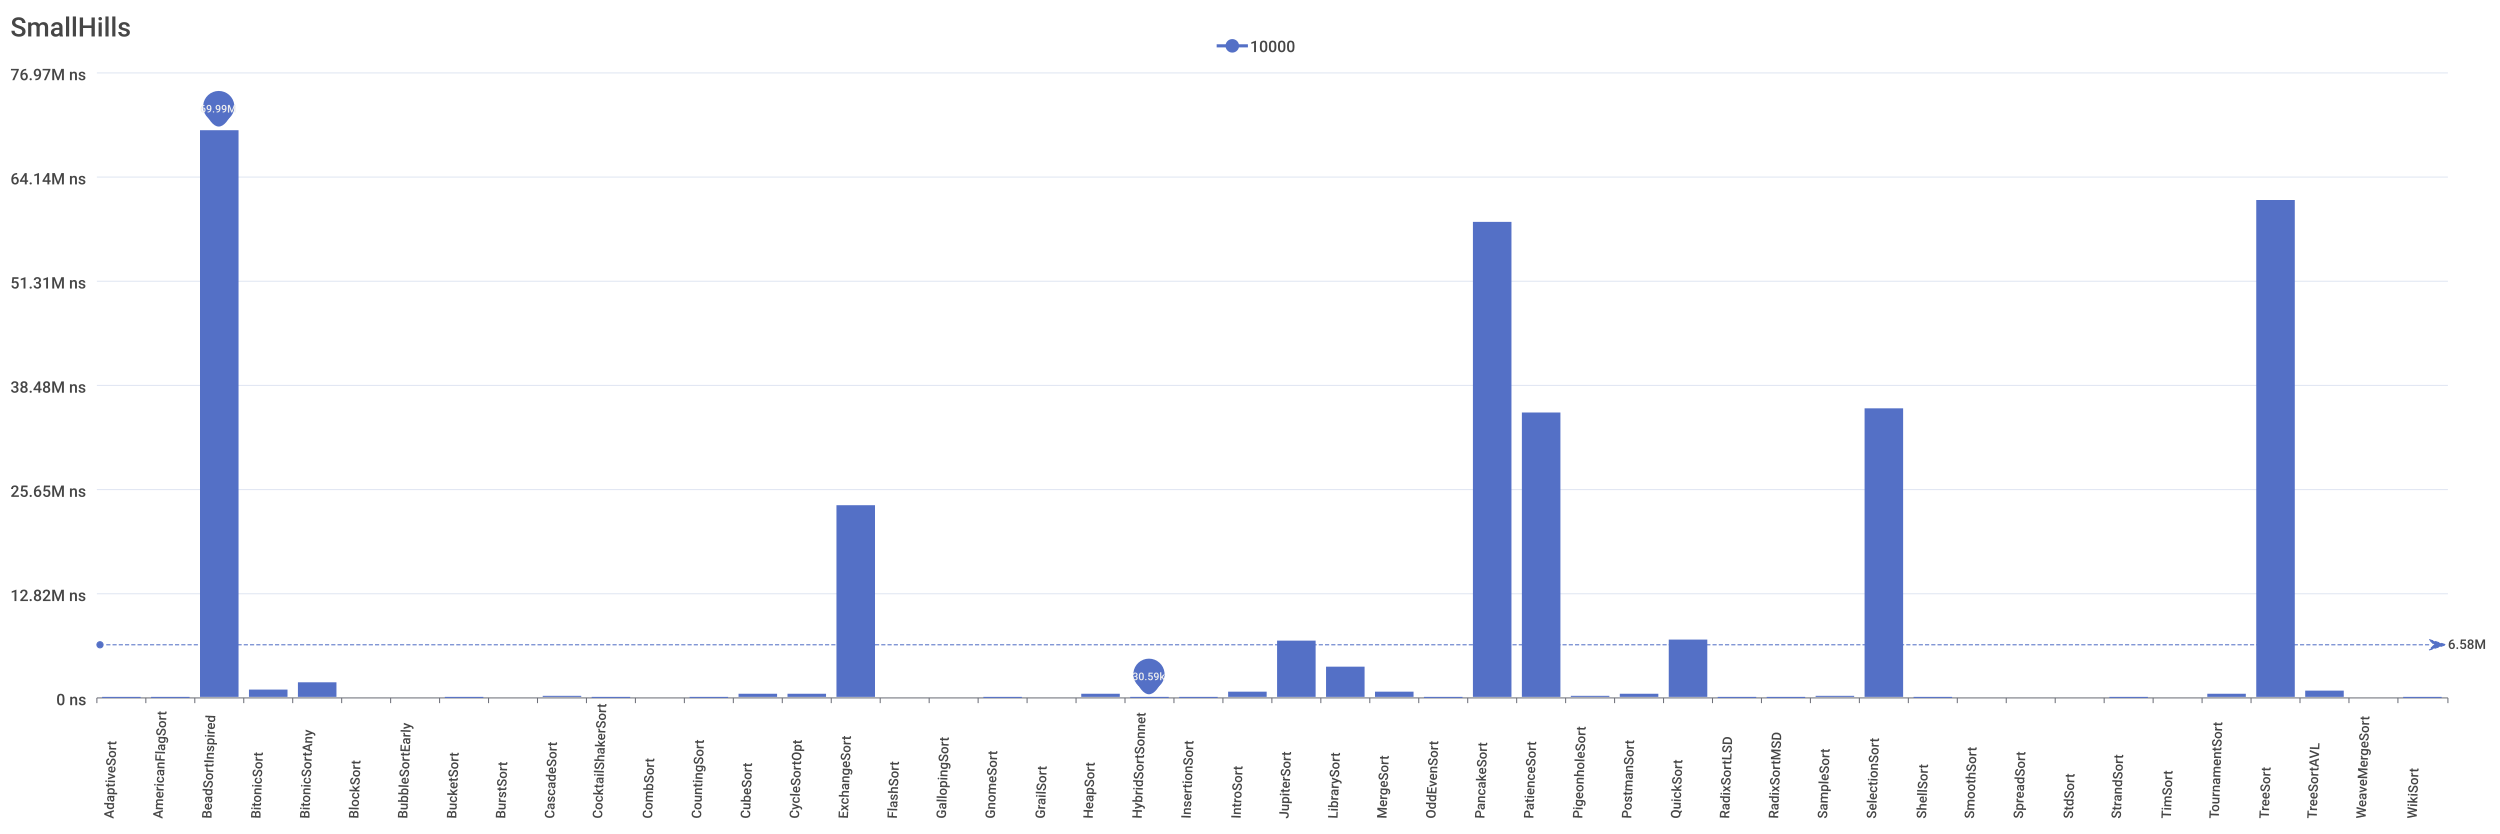
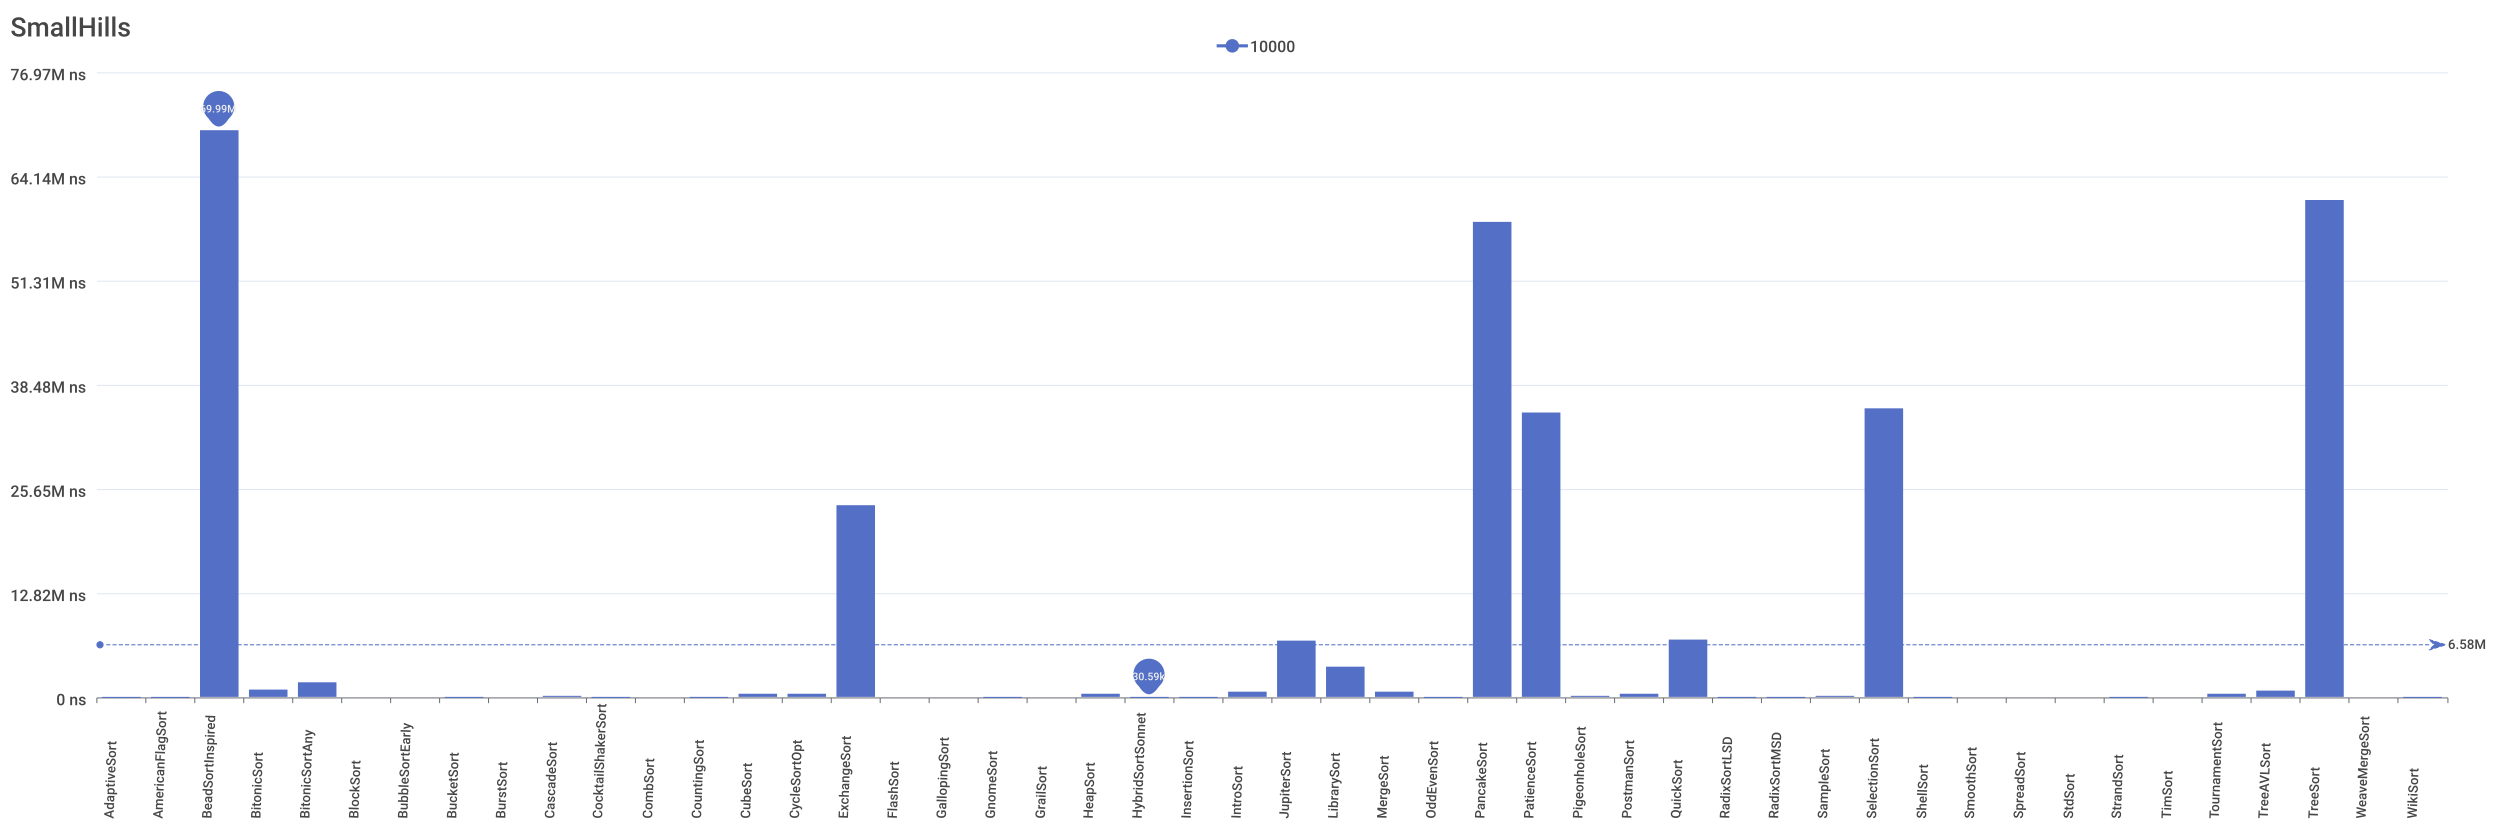
<svg xmlns="http://www.w3.org/2000/svg" width="2400" height="800">\n<path d="M 0 0 L 2400 0 L 2400 800 L 0 800 L 0 0" style="stroke-width:0;stroke:none;fill:rgba(255,255,255,1.0)" />
  <path d="M 1168 44 L 1198 44" style="stroke-width:3;stroke:rgba(84,112,198,1.0);fill:rgba(84,112,198,1.0)" />
  <circle cx="1183" cy="44" r="5" style="stroke-width:3;stroke:rgba(84,112,198,1.0);fill:rgba(84,112,198,1.0)" />
  <path d="" style="stroke-width:3;stroke:rgba(84,112,198,1.0);fill:rgba(84,112,198,1.0)" />
  <text x="1200" y="50" style="stroke-width:0;stroke:none;fill:rgba(70,70,70,1.0);font-size:15.3px;font-family:'Roboto Medium',sans-serif">10000</text>
  <text x="10" y="35" style="stroke-width:0;stroke:none;fill:rgba(70,70,70,1.0);font-size:25.6px;font-family:'Roboto Medium',sans-serif">SmallHills</text>
  <text x="10" y="77" style="stroke-width:0;stroke:none;fill:rgba(70,70,70,1.0);font-size:15.3px;font-family:'Roboto Medium',sans-serif">76.97M ns</text>
  <text x="10" y="177" style="stroke-width:0;stroke:none;fill:rgba(70,70,70,1.0);font-size:15.3px;font-family:'Roboto Medium',sans-serif">64.14M ns</text>
  <text x="10" y="277" style="stroke-width:0;stroke:none;fill:rgba(70,70,70,1.0);font-size:15.3px;font-family:'Roboto Medium',sans-serif">51.31M ns</text>
  <text x="10" y="377" style="stroke-width:0;stroke:none;fill:rgba(70,70,70,1.0);font-size:15.3px;font-family:'Roboto Medium',sans-serif">38.48M ns</text>
  <text x="10" y="477" style="stroke-width:0;stroke:none;fill:rgba(70,70,70,1.0);font-size:15.3px;font-family:'Roboto Medium',sans-serif">25.65M ns</text>
  <text x="10" y="577" style="stroke-width:0;stroke:none;fill:rgba(70,70,70,1.0);font-size:15.3px;font-family:'Roboto Medium',sans-serif">12.82M ns</text>
  <text x="54" y="677" style="stroke-width:0;stroke:none;fill:rgba(70,70,70,1.0);font-size:15.3px;font-family:'Roboto Medium',sans-serif">0 ns</text>
  <path d="M 93 70 L 2350 70" style="stroke-width:1;stroke:rgba(224,230,242,1.0);fill:none" />
  <path d="M 93 170 L 2350 170" style="stroke-width:1;stroke:rgba(224,230,242,1.0);fill:none" />
  <path d="M 93 270 L 2350 270" style="stroke-width:1;stroke:rgba(224,230,242,1.0);fill:none" />
  <path d="M 93 370 L 2350 370" style="stroke-width:1;stroke:rgba(224,230,242,1.0);fill:none" />
  <path d="M 93 470 L 2350 470" style="stroke-width:1;stroke:rgba(224,230,242,1.0);fill:none" />
  <path d="M 93 570 L 2350 570" style="stroke-width:1;stroke:rgba(224,230,242,1.0);fill:none" />
  <path d="M 93 675 L 93 670" style="stroke-width:1;stroke:rgba(110,112,121,1.0);fill:none" />
  <path d="M 140 675 L 140 670" style="stroke-width:1;stroke:rgba(110,112,121,1.0);fill:none" />
  <path d="M 187 675 L 187 670" style="stroke-width:1;stroke:rgba(110,112,121,1.0);fill:none" />
  <path d="M 234 675 L 234 670" style="stroke-width:1;stroke:rgba(110,112,121,1.0);fill:none" />
  <path d="M 281 675 L 281 670" style="stroke-width:1;stroke:rgba(110,112,121,1.0);fill:none" />
  <path d="M 328 675 L 328 670" style="stroke-width:1;stroke:rgba(110,112,121,1.0);fill:none" />
  <path d="M 375 675 L 375 670" style="stroke-width:1;stroke:rgba(110,112,121,1.0);fill:none" />
  <path d="M 422 675 L 422 670" style="stroke-width:1;stroke:rgba(110,112,121,1.0);fill:none" />
  <path d="M 469 675 L 469 670" style="stroke-width:1;stroke:rgba(110,112,121,1.0);fill:none" />
  <path d="M 516 675 L 516 670" style="stroke-width:1;stroke:rgba(110,112,121,1.0);fill:none" />
  <path d="M 563 675 L 563 670" style="stroke-width:1;stroke:rgba(110,112,121,1.0);fill:none" />
  <path d="M 610 675 L 610 670" style="stroke-width:1;stroke:rgba(110,112,121,1.0);fill:none" />
  <path d="M 657 675 L 657 670" style="stroke-width:1;stroke:rgba(110,112,121,1.0);fill:none" />
  <path d="M 704 675 L 704 670" style="stroke-width:1;stroke:rgba(110,112,121,1.0);fill:none" />
  <path d="M 751 675 L 751 670" style="stroke-width:1;stroke:rgba(110,112,121,1.0);fill:none" />
  <path d="M 798 675 L 798 670" style="stroke-width:1;stroke:rgba(110,112,121,1.0);fill:none" />
  <path d="M 845 675 L 845 670" style="stroke-width:1;stroke:rgba(110,112,121,1.0);fill:none" />
  <path d="M 892 675 L 892 670" style="stroke-width:1;stroke:rgba(110,112,121,1.0);fill:none" />
  <path d="M 939 675 L 939 670" style="stroke-width:1;stroke:rgba(110,112,121,1.0);fill:none" />
  <path d="M 986 675 L 986 670" style="stroke-width:1;stroke:rgba(110,112,121,1.0);fill:none" />
  <path d="M 1033 675 L 1033 670" style="stroke-width:1;stroke:rgba(110,112,121,1.0);fill:none" />
  <path d="M 1080 675 L 1080 670" style="stroke-width:1;stroke:rgba(110,112,121,1.0);fill:none" />
  <path d="M 1127 675 L 1127 670" style="stroke-width:1;stroke:rgba(110,112,121,1.0);fill:none" />
  <path d="M 1174 675 L 1174 670" style="stroke-width:1;stroke:rgba(110,112,121,1.0);fill:none" />
  <path d="M 1221 675 L 1221 670" style="stroke-width:1;stroke:rgba(110,112,121,1.0);fill:none" />
  <path d="M 1268 675 L 1268 670" style="stroke-width:1;stroke:rgba(110,112,121,1.0);fill:none" />
  <path d="M 1315 675 L 1315 670" style="stroke-width:1;stroke:rgba(110,112,121,1.0);fill:none" />
  <path d="M 1362 675 L 1362 670" style="stroke-width:1;stroke:rgba(110,112,121,1.0);fill:none" />
  <path d="M 1409 675 L 1409 670" style="stroke-width:1;stroke:rgba(110,112,121,1.0);fill:none" />
  <path d="M 1456 675 L 1456 670" style="stroke-width:1;stroke:rgba(110,112,121,1.0);fill:none" />
  <path d="M 1503 675 L 1503 670" style="stroke-width:1;stroke:rgba(110,112,121,1.0);fill:none" />
  <path d="M 1550 675 L 1550 670" style="stroke-width:1;stroke:rgba(110,112,121,1.0);fill:none" />
  <path d="M 1597 675 L 1597 670" style="stroke-width:1;stroke:rgba(110,112,121,1.0);fill:none" />
  <path d="M 1644 675 L 1644 670" style="stroke-width:1;stroke:rgba(110,112,121,1.0);fill:none" />
  <path d="M 1691 675 L 1691 670" style="stroke-width:1;stroke:rgba(110,112,121,1.0);fill:none" />
  <path d="M 1738 675 L 1738 670" style="stroke-width:1;stroke:rgba(110,112,121,1.0);fill:none" />
  <path d="M 1785 675 L 1785 670" style="stroke-width:1;stroke:rgba(110,112,121,1.0);fill:none" />
  <path d="M 1832 675 L 1832 670" style="stroke-width:1;stroke:rgba(110,112,121,1.0);fill:none" />
  <path d="M 1879 675 L 1879 670" style="stroke-width:1;stroke:rgba(110,112,121,1.0);fill:none" />
  <path d="M 1926 675 L 1926 670" style="stroke-width:1;stroke:rgba(110,112,121,1.0);fill:none" />
  <path d="M 1973 675 L 1973 670" style="stroke-width:1;stroke:rgba(110,112,121,1.0);fill:none" />
  <path d="M 2020 675 L 2020 670" style="stroke-width:1;stroke:rgba(110,112,121,1.0);fill:none" />
  <path d="M 2067 675 L 2067 670" style="stroke-width:1;stroke:rgba(110,112,121,1.0);fill:none" />
  <path d="M 2114 675 L 2114 670" style="stroke-width:1;stroke:rgba(110,112,121,1.0);fill:none" />
  <path d="M 2161 675 L 2161 670" style="stroke-width:1;stroke:rgba(110,112,121,1.0);fill:none" />
  <path d="M 2208 675 L 2208 670" style="stroke-width:1;stroke:rgba(110,112,121,1.0);fill:none" />
  <path d="M 2255 675 L 2255 670" style="stroke-width:1;stroke:rgba(110,112,121,1.0);fill:none" />
  <path d="M 2302 675 L 2302 670" style="stroke-width:1;stroke:rgba(110,112,121,1.0);fill:none" />
  <path d="M 2350 675 L 2350 670" style="stroke-width:1;stroke:rgba(110,112,121,1.0);fill:none" />
  <path d="M 93 670 L 2350 670" style="stroke-width:1;stroke:rgba(110,112,121,1.0);fill:none" />
  <text x="109" y="786" style="stroke-width:0;stroke:none;fill:rgba(70,70,70,1.0);font-size:12.8px;font-family:'Roboto Medium',sans-serif" transform="rotate(272.15,109,786)">AdaptiveSort</text>
  <text x="156" y="786" style="stroke-width:0;stroke:none;fill:rgba(70,70,70,1.0);font-size:12.8px;font-family:'Roboto Medium',sans-serif" transform="rotate(272.15,156,786)">AmericanFlagSort</text>
  <text x="203" y="786" style="stroke-width:0;stroke:none;fill:rgba(70,70,70,1.0);font-size:12.8px;font-family:'Roboto Medium',sans-serif" transform="rotate(272.15,203,786)">BeadSortInspired</text>
  <text x="250" y="786" style="stroke-width:0;stroke:none;fill:rgba(70,70,70,1.0);font-size:12.8px;font-family:'Roboto Medium',sans-serif" transform="rotate(272.15,250,786)">BitonicSort</text>
  <text x="297" y="786" style="stroke-width:0;stroke:none;fill:rgba(70,70,70,1.0);font-size:12.8px;font-family:'Roboto Medium',sans-serif" transform="rotate(272.15,297,786)">BitonicSortAny</text>
  <text x="344" y="786" style="stroke-width:0;stroke:none;fill:rgba(70,70,70,1.0);font-size:12.8px;font-family:'Roboto Medium',sans-serif" transform="rotate(272.15,344,786)">BlockSort</text>
  <text x="391" y="786" style="stroke-width:0;stroke:none;fill:rgba(70,70,70,1.0);font-size:12.8px;font-family:'Roboto Medium',sans-serif" transform="rotate(272.15,391,786)">BubbleSortEarly</text>
  <text x="438" y="786" style="stroke-width:0;stroke:none;fill:rgba(70,70,70,1.0);font-size:12.8px;font-family:'Roboto Medium',sans-serif" transform="rotate(272.15,438,786)">BucketSort</text>
  <text x="485" y="786" style="stroke-width:0;stroke:none;fill:rgba(70,70,70,1.0);font-size:12.8px;font-family:'Roboto Medium',sans-serif" transform="rotate(272.15,485,786)">BurstSort</text>
  <text x="532" y="786" style="stroke-width:0;stroke:none;fill:rgba(70,70,70,1.0);font-size:12.8px;font-family:'Roboto Medium',sans-serif" transform="rotate(272.15,532,786)">CascadeSort</text>
  <text x="578" y="786" style="stroke-width:0;stroke:none;fill:rgba(70,70,70,1.0);font-size:12.8px;font-family:'Roboto Medium',sans-serif" transform="rotate(272.15,578,786)">CocktailShakerSort</text>
  <text x="626" y="786" style="stroke-width:0;stroke:none;fill:rgba(70,70,70,1.0);font-size:12.8px;font-family:'Roboto Medium',sans-serif" transform="rotate(272.15,626,786)">CombSort</text>
  <text x="673" y="786" style="stroke-width:0;stroke:none;fill:rgba(70,70,70,1.0);font-size:12.8px;font-family:'Roboto Medium',sans-serif" transform="rotate(272.15,673,786)">CountingSort</text>
  <text x="720" y="786" style="stroke-width:0;stroke:none;fill:rgba(70,70,70,1.0);font-size:12.8px;font-family:'Roboto Medium',sans-serif" transform="rotate(272.15,720,786)">CubeSort</text>
  <text x="767" y="786" style="stroke-width:0;stroke:none;fill:rgba(70,70,70,1.0);font-size:12.8px;font-family:'Roboto Medium',sans-serif" transform="rotate(272.15,767,786)">CycleSortOpt</text>
  <text x="814" y="786" style="stroke-width:0;stroke:none;fill:rgba(70,70,70,1.0);font-size:12.8px;font-family:'Roboto Medium',sans-serif" transform="rotate(272.15,814,786)">ExchangeSort</text>
  <text x="861" y="786" style="stroke-width:0;stroke:none;fill:rgba(70,70,70,1.0);font-size:12.8px;font-family:'Roboto Medium',sans-serif" transform="rotate(272.15,861,786)">FlashSort</text>
  <text x="908" y="786" style="stroke-width:0;stroke:none;fill:rgba(70,70,70,1.0);font-size:12.8px;font-family:'Roboto Medium',sans-serif" transform="rotate(272.15,908,786)">GallopingSort</text>
  <text x="955" y="786" style="stroke-width:0;stroke:none;fill:rgba(70,70,70,1.0);font-size:12.8px;font-family:'Roboto Medium',sans-serif" transform="rotate(272.15,955,786)">GnomeSort</text>
  <text x="1003" y="786" style="stroke-width:0;stroke:none;fill:rgba(70,70,70,1.0);font-size:12.8px;font-family:'Roboto Medium',sans-serif" transform="rotate(272.15,1003,786)">GrailSort</text>
  <text x="1049" y="786" style="stroke-width:0;stroke:none;fill:rgba(70,70,70,1.0);font-size:12.8px;font-family:'Roboto Medium',sans-serif" transform="rotate(272.15,1049,786)">HeapSort</text>
  <text x="1096" y="786" style="stroke-width:0;stroke:none;fill:rgba(70,70,70,1.0);font-size:12.8px;font-family:'Roboto Medium',sans-serif" transform="rotate(272.15,1096,786)">HybridSortSonnet</text>
  <text x="1143" y="786" style="stroke-width:0;stroke:none;fill:rgba(70,70,70,1.0);font-size:12.8px;font-family:'Roboto Medium',sans-serif" transform="rotate(272.15,1143,786)">InsertionSort</text>
  <text x="1191" y="786" style="stroke-width:0;stroke:none;fill:rgba(70,70,70,1.0);font-size:12.8px;font-family:'Roboto Medium',sans-serif" transform="rotate(272.15,1191,786)">IntroSort</text>
  <text x="1237" y="786" style="stroke-width:0;stroke:none;fill:rgba(70,70,70,1.0);font-size:12.8px;font-family:'Roboto Medium',sans-serif" transform="rotate(272.15,1237,786)">JupiterSort</text>
  <text x="1284" y="786" style="stroke-width:0;stroke:none;fill:rgba(70,70,70,1.0);font-size:12.8px;font-family:'Roboto Medium',sans-serif" transform="rotate(272.15,1284,786)">LibrarySort</text>
  <text x="1331" y="786" style="stroke-width:0;stroke:none;fill:rgba(70,70,70,1.0);font-size:12.8px;font-family:'Roboto Medium',sans-serif" transform="rotate(272.15,1331,786)">MergeSort</text>
  <text x="1378" y="786" style="stroke-width:0;stroke:none;fill:rgba(70,70,70,1.0);font-size:12.8px;font-family:'Roboto Medium',sans-serif" transform="rotate(272.15,1378,786)">OddEvenSort</text>
  <text x="1425" y="786" style="stroke-width:0;stroke:none;fill:rgba(70,70,70,1.0);font-size:12.8px;font-family:'Roboto Medium',sans-serif" transform="rotate(272.15,1425,786)">PancakeSort</text>
  <text x="1472" y="786" style="stroke-width:0;stroke:none;fill:rgba(70,70,70,1.0);font-size:12.8px;font-family:'Roboto Medium',sans-serif" transform="rotate(272.15,1472,786)">PatienceSort</text>
  <text x="1519" y="786" style="stroke-width:0;stroke:none;fill:rgba(70,70,70,1.0);font-size:12.8px;font-family:'Roboto Medium',sans-serif" transform="rotate(272.15,1519,786)">PigeonholeSort</text>
  <text x="1566" y="786" style="stroke-width:0;stroke:none;fill:rgba(70,70,70,1.0);font-size:12.8px;font-family:'Roboto Medium',sans-serif" transform="rotate(272.15,1566,786)">PostmanSort</text>
  <text x="1613" y="786" style="stroke-width:0;stroke:none;fill:rgba(70,70,70,1.0);font-size:12.8px;font-family:'Roboto Medium',sans-serif" transform="rotate(272.15,1613,786)">QuickSort</text>
  <text x="1660" y="786" style="stroke-width:0;stroke:none;fill:rgba(70,70,70,1.0);font-size:12.8px;font-family:'Roboto Medium',sans-serif" transform="rotate(272.15,1660,786)">RadixSortLSD</text>
  <text x="1707" y="786" style="stroke-width:0;stroke:none;fill:rgba(70,70,70,1.0);font-size:12.8px;font-family:'Roboto Medium',sans-serif" transform="rotate(272.15,1707,786)">RadixSortMSD</text>
  <text x="1754" y="786" style="stroke-width:0;stroke:none;fill:rgba(70,70,70,1.0);font-size:12.8px;font-family:'Roboto Medium',sans-serif" transform="rotate(272.15,1754,786)">SampleSort</text>
  <text x="1801" y="786" style="stroke-width:0;stroke:none;fill:rgba(70,70,70,1.0);font-size:12.8px;font-family:'Roboto Medium',sans-serif" transform="rotate(272.15,1801,786)">SelectionSort</text>
  <text x="1849" y="786" style="stroke-width:0;stroke:none;fill:rgba(70,70,70,1.0);font-size:12.8px;font-family:'Roboto Medium',sans-serif" transform="rotate(272.15,1849,786)">ShellSort</text>
  <text x="1895" y="786" style="stroke-width:0;stroke:none;fill:rgba(70,70,70,1.0);font-size:12.8px;font-family:'Roboto Medium',sans-serif" transform="rotate(272.15,1895,786)">SmoothSort</text>
  <text x="1942" y="786" style="stroke-width:0;stroke:none;fill:rgba(70,70,70,1.0);font-size:12.8px;font-family:'Roboto Medium',sans-serif" transform="rotate(272.15,1942,786)">SpreadSort</text>
  <text x="1990" y="786" style="stroke-width:0;stroke:none;fill:rgba(70,70,70,1.0);font-size:12.8px;font-family:'Roboto Medium',sans-serif" transform="rotate(272.15,1990,786)">StdSort</text>
  <text x="2036" y="786" style="stroke-width:0;stroke:none;fill:rgba(70,70,70,1.0);font-size:12.8px;font-family:'Roboto Medium',sans-serif" transform="rotate(272.15,2036,786)">StrandSort</text>
  <text x="2084" y="786" style="stroke-width:0;stroke:none;fill:rgba(70,70,70,1.0);font-size:12.8px;font-family:'Roboto Medium',sans-serif" transform="rotate(272.15,2084,786)">TimSort</text>
  <text x="2130" y="786" style="stroke-width:0;stroke:none;fill:rgba(70,70,70,1.0);font-size:12.8px;font-family:'Roboto Medium',sans-serif" transform="rotate(272.15,2130,786)">TournamentSort</text>
-   <text x="2178" y="786" style="stroke-width:0;stroke:none;fill:rgba(70,70,70,1.0);font-size:12.8px;font-family:'Roboto Medium',sans-serif" transform="rotate(272.15,2178,786)">TreeSort</text>
-   <text x="2224" y="786" style="stroke-width:0;stroke:none;fill:rgba(70,70,70,1.0);font-size:12.8px;font-family:'Roboto Medium',sans-serif" transform="rotate(272.15,2224,786)">TreeSortAVL</text>
+   <text x="2177" y="786" style="stroke-width:0;stroke:none;fill:rgba(70,70,70,1.0);font-size:12.8px;font-family:'Roboto Medium',sans-serif" transform="rotate(272.15,2177,786)">TreeAVLSort</text>
+   <text x="2225" y="786" style="stroke-width:0;stroke:none;fill:rgba(70,70,70,1.0);font-size:12.8px;font-family:'Roboto Medium',sans-serif" transform="rotate(272.15,2225,786)">TreeSort</text>
  <text x="2271" y="786" style="stroke-width:0;stroke:none;fill:rgba(70,70,70,1.0);font-size:12.8px;font-family:'Roboto Medium',sans-serif" transform="rotate(272.15,2271,786)">WeaveMergeSort</text>
  <text x="2320" y="786" style="stroke-width:0;stroke:none;fill:rgba(70,70,70,1.0);font-size:12.8px;font-family:'Roboto Medium',sans-serif" transform="rotate(272.15,2320,786)">WikiSort</text>
  <path d="M 98 670 L 135 670 L 135 669 L 98 669 L 98 670" style="stroke-width:0;stroke:none;fill:rgba(84,112,198,1.0)" />
  <path d="M 145 670 L 182 670 L 182 669 L 145 669 L 145 670" style="stroke-width:0;stroke:none;fill:rgba(84,112,198,1.0)" />
  <path d="M 192 125 L 229 125 L 229 669 L 192 669 L 192 125" style="stroke-width:0;stroke:none;fill:rgba(84,112,198,1.0)" />
  <path d="M 239 662 L 276 662 L 276 669 L 239 669 L 239 662" style="stroke-width:0;stroke:none;fill:rgba(84,112,198,1.0)" />
  <path d="M 286 655 L 323 655 L 323 669 L 286 669 L 286 655" style="stroke-width:0;stroke:none;fill:rgba(84,112,198,1.0)" />
  <path d="M 333 669 L 370 669 L 370 669 L 333 669 L 333 669" style="stroke-width:0;stroke:none;fill:rgba(84,112,198,1.0)" />
  <path d="M 380 669 L 417 669 L 417 669 L 380 669 L 380 669" style="stroke-width:0;stroke:none;fill:rgba(84,112,198,1.0)" />
  <path d="M 427 670 L 464 670 L 464 669 L 427 669 L 427 670" style="stroke-width:0;stroke:none;fill:rgba(84,112,198,1.0)" />
  <path d="M 474 669 L 511 669 L 511 669 L 474 669 L 474 669" style="stroke-width:0;stroke:none;fill:rgba(84,112,198,1.0)" />
  <path d="M 521 668 L 558 668 L 558 669 L 521 669 L 521 668" style="stroke-width:0;stroke:none;fill:rgba(84,112,198,1.0)" />
  <path d="M 568 670 L 605 670 L 605 669 L 568 669 L 568 670" style="stroke-width:0;stroke:none;fill:rgba(84,112,198,1.0)" />
  <path d="M 615 669 L 652 669 L 652 669 L 615 669 L 615 669" style="stroke-width:0;stroke:none;fill:rgba(84,112,198,1.0)" />
  <path d="M 662 670 L 699 670 L 699 669 L 662 669 L 662 670" style="stroke-width:0;stroke:none;fill:rgba(84,112,198,1.0)" />
  <path d="M 709 666 L 746 666 L 746 669 L 709 669 L 709 666" style="stroke-width:0;stroke:none;fill:rgba(84,112,198,1.0)" />
  <path d="M 756 666 L 793 666 L 793 669 L 756 669 L 756 666" style="stroke-width:0;stroke:none;fill:rgba(84,112,198,1.0)" />
  <path d="M 803 485 L 840 485 L 840 669 L 803 669 L 803 485" style="stroke-width:0;stroke:none;fill:rgba(84,112,198,1.0)" />
  <path d="M 850 669 L 887 669 L 887 669 L 850 669 L 850 669" style="stroke-width:0;stroke:none;fill:rgba(84,112,198,1.0)" />
  <path d="M 897 669 L 934 669 L 934 669 L 897 669 L 897 669" style="stroke-width:0;stroke:none;fill:rgba(84,112,198,1.0)" />
  <path d="M 944 670 L 981 670 L 981 669 L 944 669 L 944 670" style="stroke-width:0;stroke:none;fill:rgba(84,112,198,1.0)" />
  <path d="M 991 669 L 1028 669 L 1028 669 L 991 669 L 991 669" style="stroke-width:0;stroke:none;fill:rgba(84,112,198,1.0)" />
  <path d="M 1038 666 L 1075 666 L 1075 669 L 1038 669 L 1038 666" style="stroke-width:0;stroke:none;fill:rgba(84,112,198,1.0)" />
  <path d="M 1085 670 L 1122 670 L 1122 669 L 1085 669 L 1085 670" style="stroke-width:0;stroke:none;fill:rgba(84,112,198,1.0)" />
  <path d="M 1132 670 L 1169 670 L 1169 669 L 1132 669 L 1132 670" style="stroke-width:0;stroke:none;fill:rgba(84,112,198,1.0)" />
  <path d="M 1179 664 L 1216 664 L 1216 669 L 1179 669 L 1179 664" style="stroke-width:0;stroke:none;fill:rgba(84,112,198,1.0)" />
  <path d="M 1226 615 L 1263 615 L 1263 669 L 1226 669 L 1226 615" style="stroke-width:0;stroke:none;fill:rgba(84,112,198,1.0)" />
  <path d="M 1273 640 L 1310 640 L 1310 669 L 1273 669 L 1273 640" style="stroke-width:0;stroke:none;fill:rgba(84,112,198,1.0)" />
  <path d="M 1320 664 L 1357 664 L 1357 669 L 1320 669 L 1320 664" style="stroke-width:0;stroke:none;fill:rgba(84,112,198,1.0)" />
  <path d="M 1367 670 L 1404 670 L 1404 669 L 1367 669 L 1367 670" style="stroke-width:0;stroke:none;fill:rgba(84,112,198,1.0)" />
  <path d="M 1414 213 L 1451 213 L 1451 669 L 1414 669 L 1414 213" style="stroke-width:0;stroke:none;fill:rgba(84,112,198,1.0)" />
  <path d="M 1461 396 L 1498 396 L 1498 669 L 1461 669 L 1461 396" style="stroke-width:0;stroke:none;fill:rgba(84,112,198,1.0)" />
  <path d="M 1508 668 L 1545 668 L 1545 669 L 1508 669 L 1508 668" style="stroke-width:0;stroke:none;fill:rgba(84,112,198,1.0)" />
  <path d="M 1555 666 L 1592 666 L 1592 669 L 1555 669 L 1555 666" style="stroke-width:0;stroke:none;fill:rgba(84,112,198,1.0)" />
  <path d="M 1602 614 L 1639 614 L 1639 669 L 1602 669 L 1602 614" style="stroke-width:0;stroke:none;fill:rgba(84,112,198,1.0)" />
  <path d="M 1649 670 L 1686 670 L 1686 669 L 1649 669 L 1649 670" style="stroke-width:0;stroke:none;fill:rgba(84,112,198,1.0)" />
  <path d="M 1696 670 L 1733 670 L 1733 669 L 1696 669 L 1696 670" style="stroke-width:0;stroke:none;fill:rgba(84,112,198,1.0)" />
  <path d="M 1743 668 L 1780 668 L 1780 669 L 1743 669 L 1743 668" style="stroke-width:0;stroke:none;fill:rgba(84,112,198,1.0)" />
  <path d="M 1790 392 L 1827 392 L 1827 669 L 1790 669 L 1790 392" style="stroke-width:0;stroke:none;fill:rgba(84,112,198,1.0)" />
  <path d="M 1837 670 L 1874 670 L 1874 669 L 1837 669 L 1837 670" style="stroke-width:0;stroke:none;fill:rgba(84,112,198,1.0)" />
  <path d="M 1884 669 L 1921 669 L 1921 669 L 1884 669 L 1884 669" style="stroke-width:0;stroke:none;fill:rgba(84,112,198,1.0)" />
  <path d="M 1931 669 L 1968 669 L 1968 669 L 1931 669 L 1931 669" style="stroke-width:0;stroke:none;fill:rgba(84,112,198,1.0)" />
  <path d="M 1978 669 L 2015 669 L 2015 669 L 1978 669 L 1978 669" style="stroke-width:0;stroke:none;fill:rgba(84,112,198,1.0)" />
  <path d="M 2025 670 L 2062 670 L 2062 669 L 2025 669 L 2025 670" style="stroke-width:0;stroke:none;fill:rgba(84,112,198,1.0)" />
  <path d="M 2072 669 L 2109 669 L 2109 669 L 2072 669 L 2072 669" style="stroke-width:0;stroke:none;fill:rgba(84,112,198,1.0)" />
  <path d="M 2119 666 L 2156 666 L 2156 669 L 2119 669 L 2119 666" style="stroke-width:0;stroke:none;fill:rgba(84,112,198,1.0)" />
-   <path d="M 2166 192 L 2203 192 L 2203 669 L 2166 669 L 2166 192" style="stroke-width:0;stroke:none;fill:rgba(84,112,198,1.0)" />
-   <path d="M 2213 663 L 2250 663 L 2250 669 L 2213 669 L 2213 663" style="stroke-width:0;stroke:none;fill:rgba(84,112,198,1.0)" />
+   <path d="M 2166 663 L 2203 663 L 2203 669 L 2166 669 L 2166 663" style="stroke-width:0;stroke:none;fill:rgba(84,112,198,1.0)" />
+   <path d="M 2213 192 L 2250 192 L 2250 669 L 2213 669 L 2213 192" style="stroke-width:0;stroke:none;fill:rgba(84,112,198,1.0)" />
  <path d="M 2260 669 L 2297 669 L 2297 669 L 2260 669 L 2260 669" style="stroke-width:0;stroke:none;fill:rgba(84,112,198,1.0)" />
  <path d="M 2307 670 L 2344 670 L 2344 669 L 2307 669 L 2307 670" style="stroke-width:0;stroke:none;fill:rgba(84,112,198,1.0)" />
  <path d="M 207 117 A 15 15 330.00 1 1 213 117 L 210 103 Z" style="stroke-width:0;stroke:none;fill:rgba(84,112,198,1.0)" />
  <path d="M 195 103 Q210,140 225,103 Z" style="stroke-width:0;stroke:none;fill:rgba(84,112,198,1.0)" />
  <text x="192" y="108" style="stroke-width:0;stroke:none;fill:rgba(238,238,238,1.0);font-size:10.2px;font-family:'Roboto Medium',sans-serif">69.99M</text>
  <path d="M 1100 662 A 15 15 330.00 1 1 1106 662 L 1103 648 Z" style="stroke-width:0;stroke:none;fill:rgba(84,112,198,1.0)" />
  <path d="M 1088 648 Q1103,685 1118,648 Z" style="stroke-width:0;stroke:none;fill:rgba(84,112,198,1.0)" />
  <text x="1087" y="653" style="stroke-width:0;stroke:none;fill:rgba(238,238,238,1.0);font-size:10.2px;font-family:'Roboto Medium',sans-serif">30.59k</text>
  <circle cx="96" cy="619" r="3" style="stroke-width:1;stroke:rgba(84,112,198,1.0);fill:rgba(84,112,198,1.0)" />
  <path stroke-dasharray="4.0, 2.0" d="" style="stroke-width:1;stroke:rgba(84,112,198,1.0);fill:rgba(84,112,198,1.0)" />
  <path stroke-dasharray="4.0, 2.0" d="M 102 619 L 2332 619" style="stroke-width:1;stroke:rgba(84,112,198,1.0);fill:rgba(84,112,198,1.0)" />
  <path stroke-dasharray="4.0, 2.0" d="M 2332 614 L 2348 619 L 2332 624 L 2337 619 L 2332 614" style="stroke-width:1;stroke:rgba(84,112,198,1.0);fill:rgba(84,112,198,1.0)" />
  <text x="2350" y="623" style="stroke-width:0;stroke:none;fill:rgba(70,70,70,1.0);font-size:12.8px;font-family:'Roboto Medium',sans-serif">6.58M</text>
</svg>
